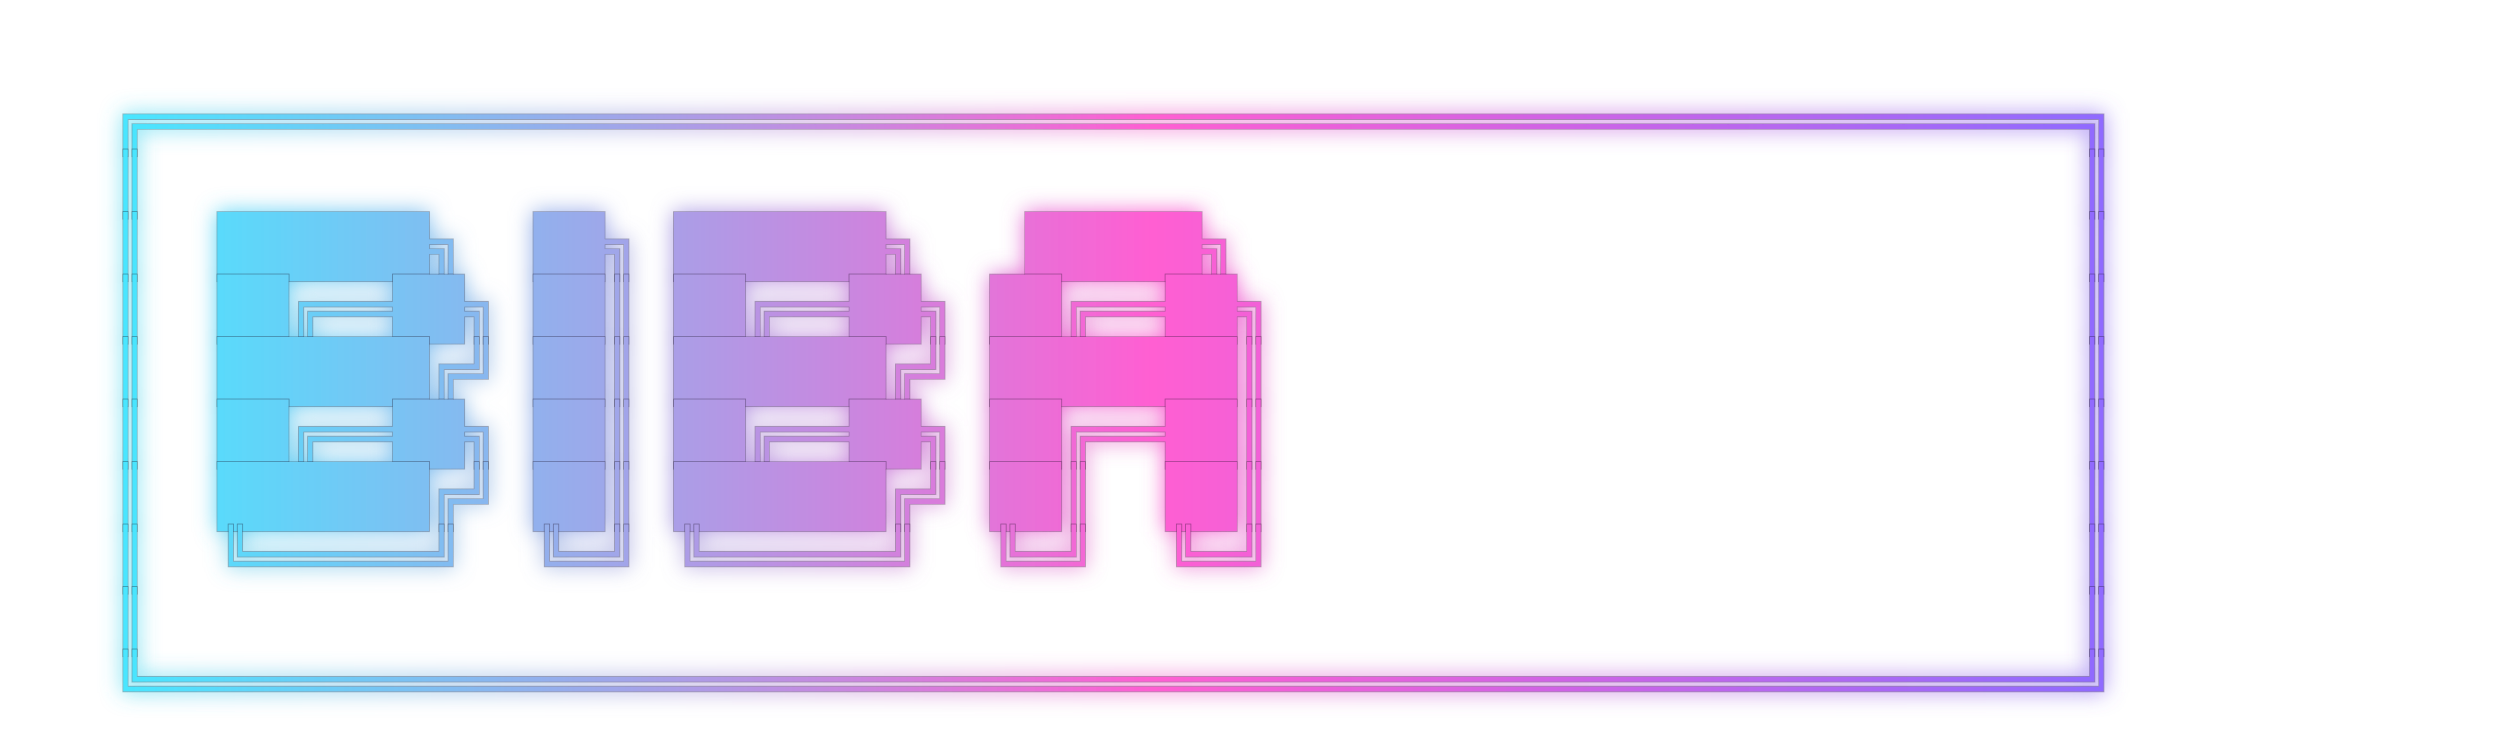
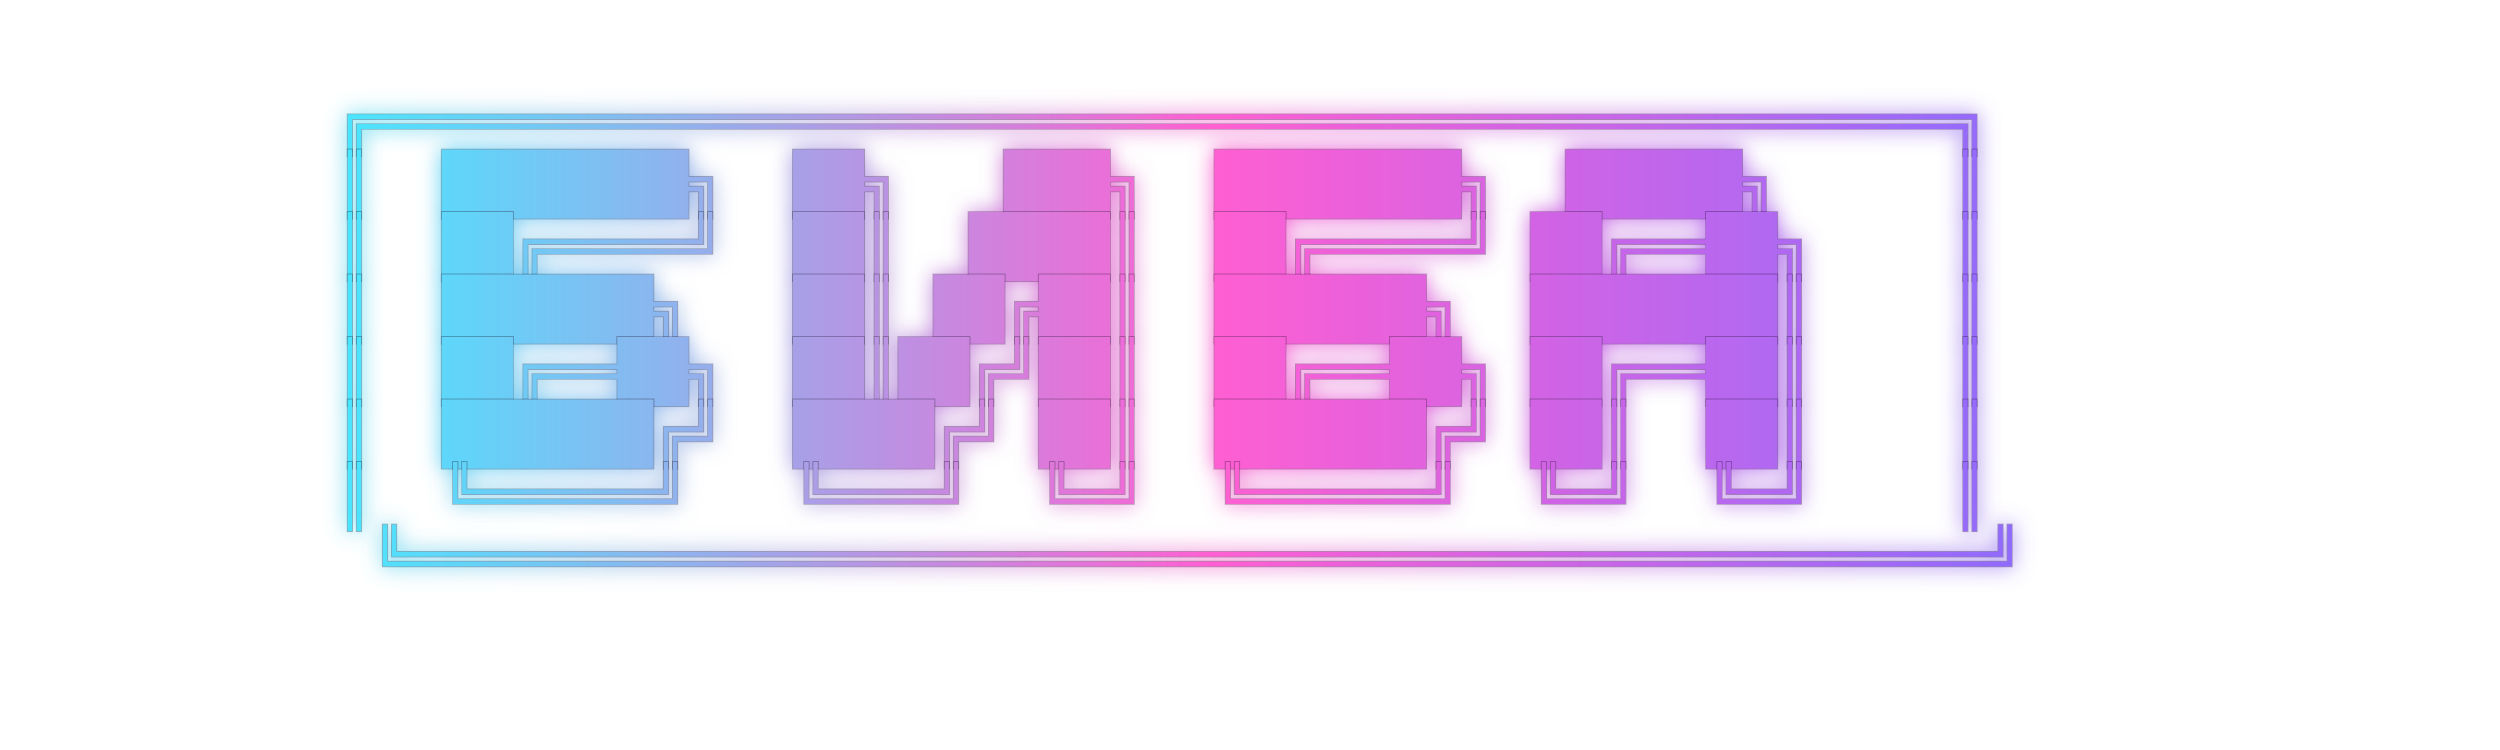
<svg xmlns="http://www.w3.org/2000/svg" width="1200" height="360" viewBox="0 0 1200 360" role="img" aria-labelledby="title desc">
  <defs>
    <linearGradient id="textGradient" x1="0%" y1="0%" x2="100%" y2="0%">
      <stop offset="0%" stop-color="#48e7ff" />
      <stop offset="52%" stop-color="#ff5fd2" />
      <stop offset="100%" stop-color="#8f6bff" />
    </linearGradient>
    <filter id="glow" x="-20%" y="-25%" width="140%" height="150%">
      <feGaussianBlur stdDeviation="5" result="blur" />
      <feMerge>
        <feMergeNode in="blur" />
        <feMergeNode in="SourceGraphic" />
      </feMerge>
    </filter>
  </defs>
-   <text x="54" y="68" xml:space="preserve" fill="url(#textGradient)" stroke="#16091f" stroke-opacity="0.36" stroke-width="0.8" paint-order="stroke fill" filter="url(#glow)" font-family="DejaVu Sans Mono, ui-monospace, SFMono-Regular, Menlo, Consolas, monospace" font-size="28" font-weight="700">
-     <tspan x="54" dy="0">╔═══════════════════════════════════════════════════════╗</tspan>
-     <tspan x="54" dy="30">║                                                       ║</tspan>
-     <tspan x="54" dy="30">║  ██████╗  ██╗ ██████╗   █████╗                        ║</tspan>
-     <tspan x="54" dy="30">║  ██╔══██╗ ██║ ██╔══██╗ ██╔══██╗                       ║</tspan>
-     <tspan x="54" dy="30">║  ██████╔╝ ██║ ██████╔╝ ███████║                       ║</tspan>
-     <tspan x="54" dy="30">║  ██╔══██╗ ██║ ██╔══██╗ ██╔══██║                       ║</tspan>
-     <tspan x="54" dy="30">║  ██████╔╝ ██║ ██████╔╝ ██║  ██║                       ║</tspan>
-     <tspan x="54" dy="30">║  ╚═════╝  ╚═╝ ╚═════╝  ╚═╝  ╚═╝                       ║</tspan>
-     <tspan x="54" dy="30">║                                                       ║</tspan>
-     <tspan x="54" dy="30">╚═══════════════════════════════════════════════════════╝</tspan>
+   <text x="600" y="68" xml:space="preserve" text-anchor="middle" fill="url(#textGradient)" stroke="#16091f" stroke-opacity="0.36" stroke-width="0.8" paint-order="stroke fill" filter="url(#glow)" font-family="DejaVu Sans Mono, ui-monospace, SFMono-Regular, Menlo, Consolas, monospace" font-size="28" font-weight="700">
+     <tspan x="600" dy="00">╔═════════════════════════════════════════════╗</tspan>
+     <tspan x="600" dy="30">║  ███████╗  ██╗   ███╗  ███████╗  █████╗     ║</tspan>
+     <tspan x="600" dy="30">║  ██╔════╝  ██║  ████║  ██╔════╝ ██╔══██╗    ║</tspan>
+     <tspan x="600" dy="30">║  ██████╗   ██║ ██╔██║  ██████╗  ███████║    ║</tspan>
+     <tspan x="600" dy="30">║  ██╔══██╗  ██║██╔╝██║  ██╔══██╗ ██╔══██║    ║</tspan>
+     <tspan x="600" dy="30">║  ██████╔╝  ████╔╝ ██║  ██████╔╝ ██║  ██║    ║</tspan>
+     <tspan x="600" dy="30">║  ╚═════╝   ╚═══╝  ╚═╝  ╚═════╝  ╚═╝  ╚═╝    ║</tspan>
+     <tspan x="600" dy="30">╚═════════════════════════════════════════════╝</tspan>
  </text>
</svg>
